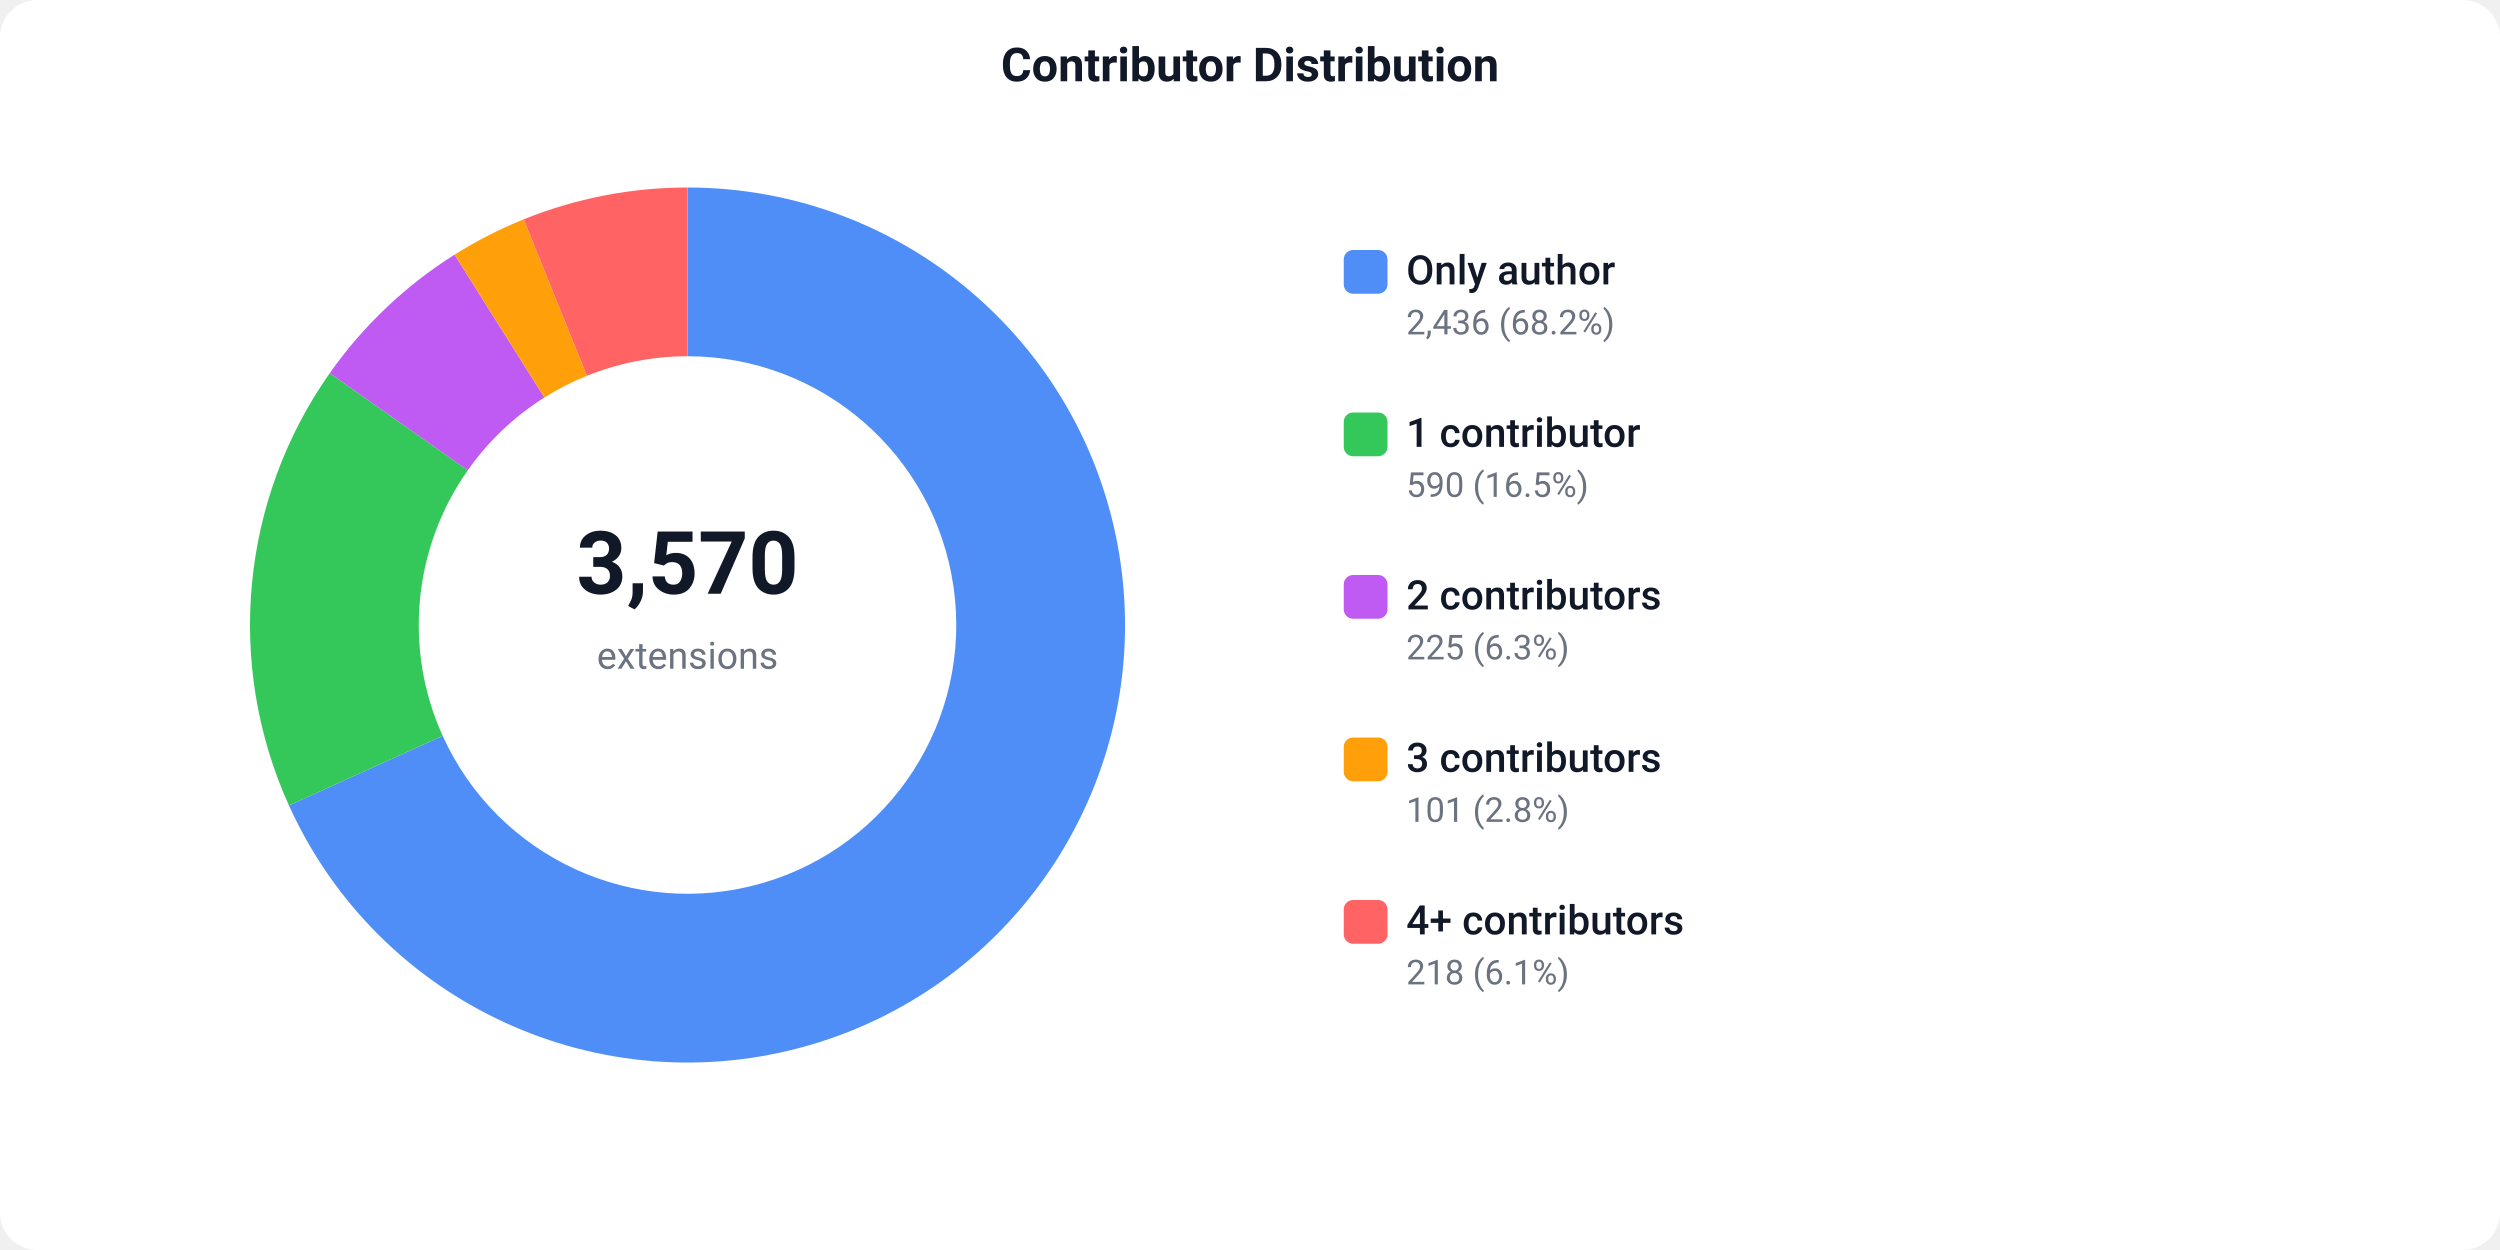
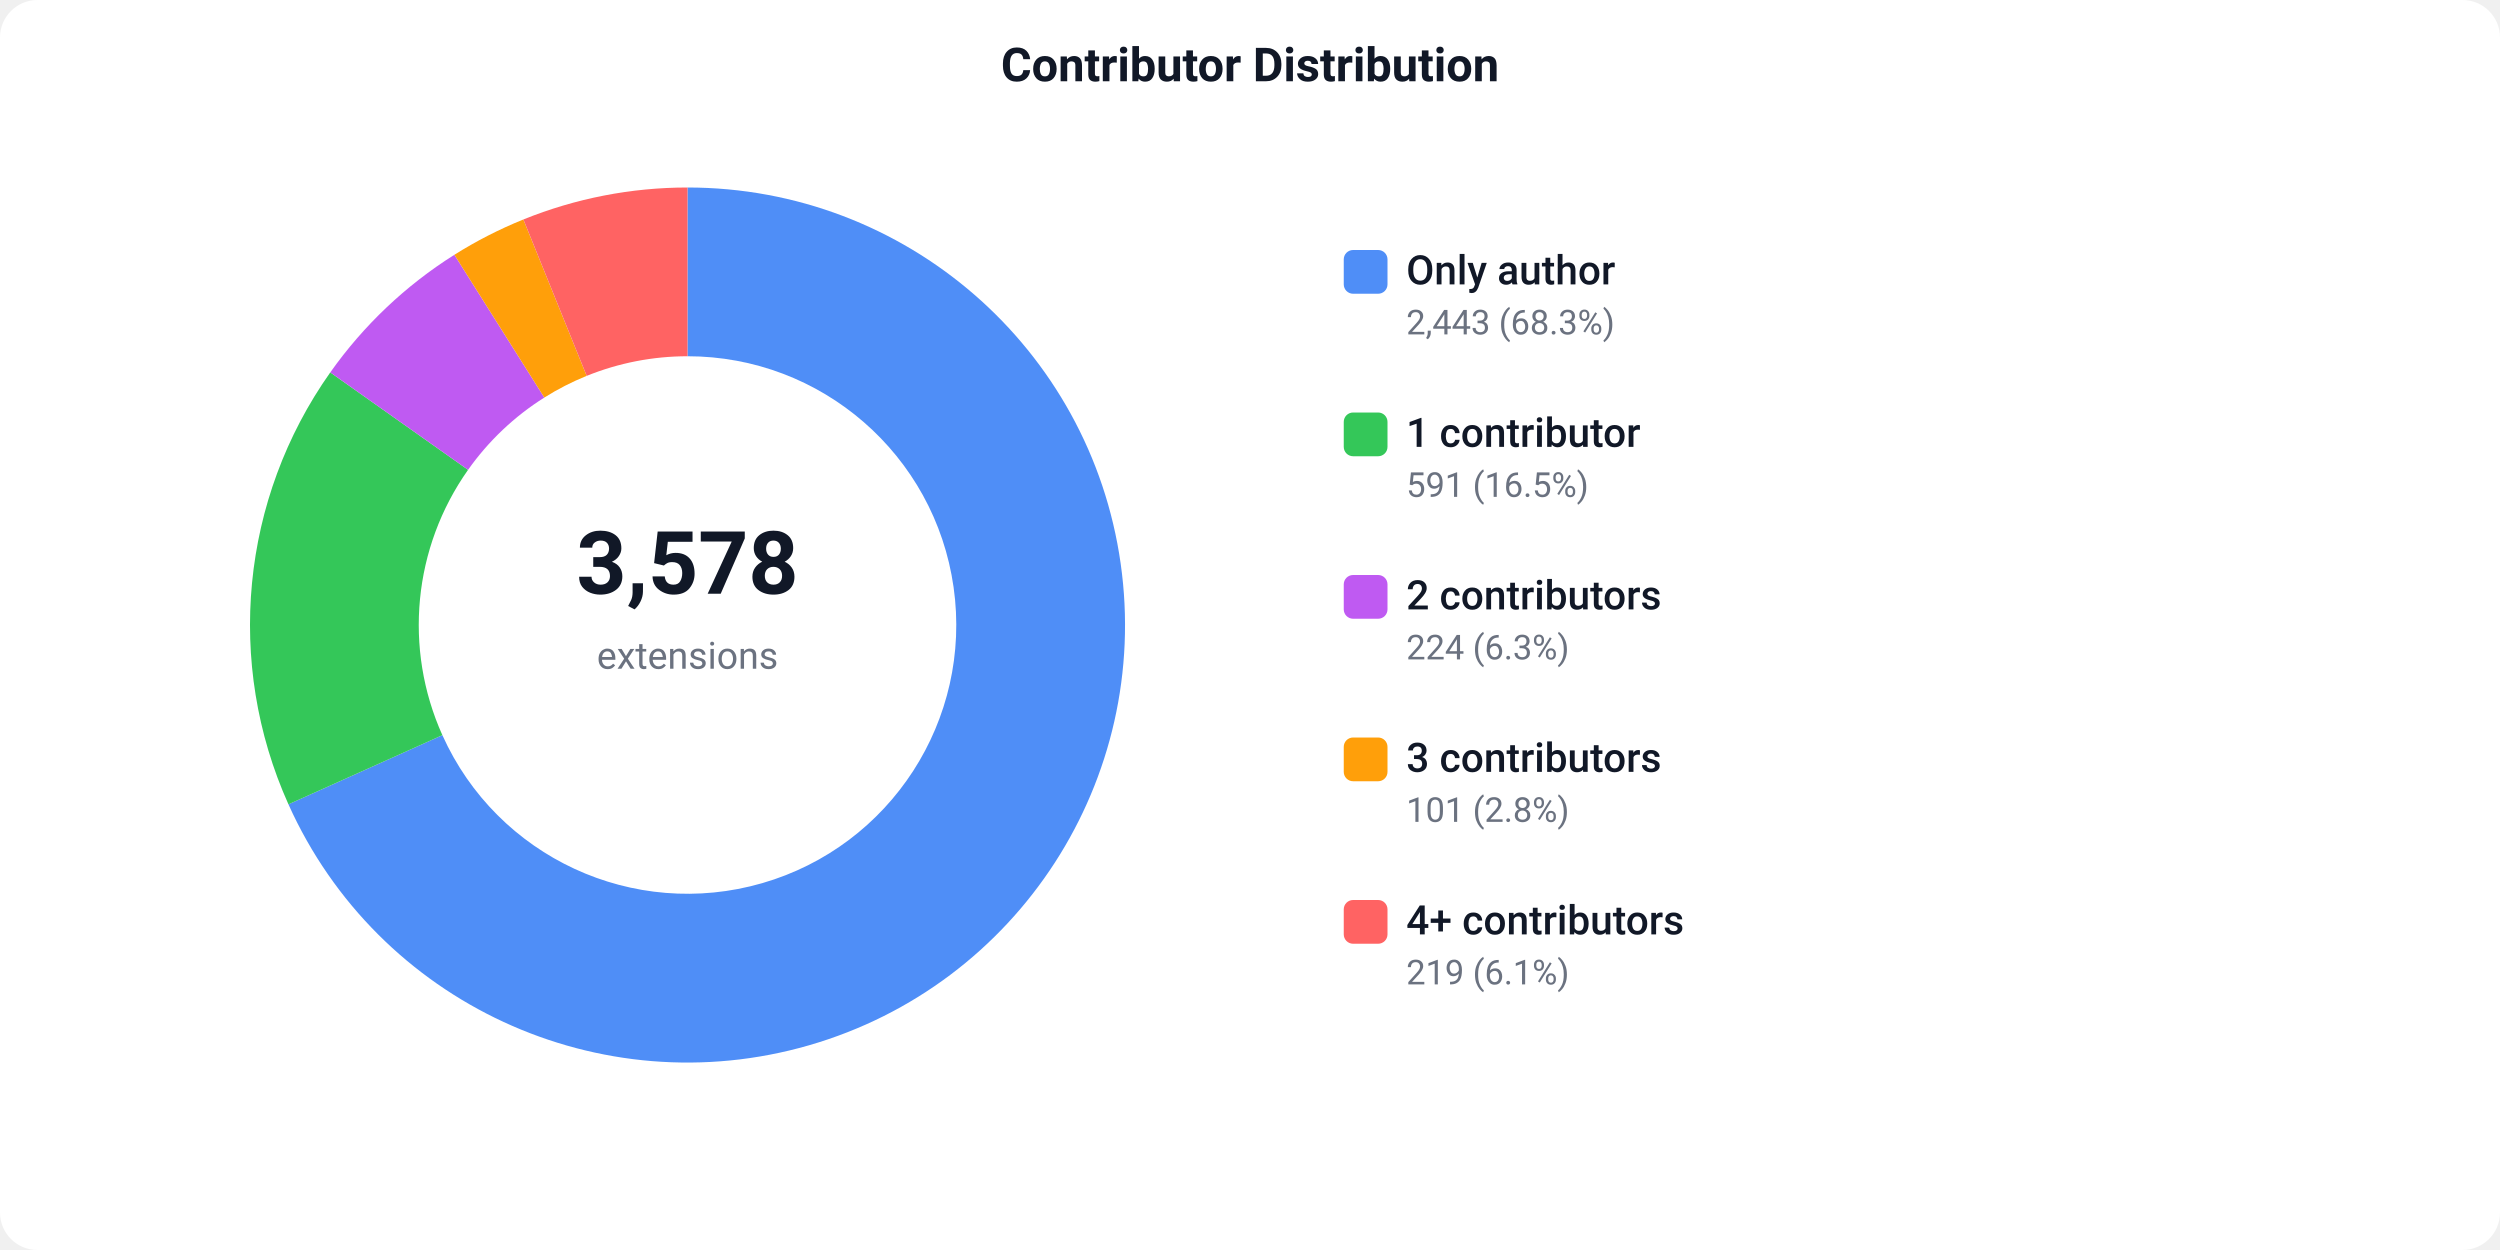
<svg xmlns="http://www.w3.org/2000/svg" width="800" height="400" viewBox="0 0 800 400">
  <defs>
    <style>text { font-family: -apple-system, BlinkMacSystemFont, 'Segoe UI', Roboto, sans-serif; }</style>
  </defs>
  <rect width="800" height="400" fill="#ffffff" rx="12" />
  <text x="400" y="26" text-anchor="middle" font-size="15" font-weight="600" fill="#111827">Contributor Distribution</text>
-   <path d="M 220.00 60.00 A 140 140 0 1 1 92.46 257.73 L 141.65 235.46 A 86 86 0 1 0 220.00 114.00 Z" fill="#4F8EF7" />
-   <path d="M 92.46 257.73 A 140 140 0 0 1 105.52 119.41 L 149.68 150.50 A 86 86 0 0 0 141.65 235.46 Z" fill="#34C759" />
-   <path d="M 105.52 119.41 A 140 140 0 0 1 145.46 81.49 L 174.21 127.20 A 86 86 0 0 0 149.68 150.50 Z" fill="#BF5AF2" />
-   <path d="M 145.46 81.49 A 140 140 0 0 1 167.59 70.18 L 187.81 120.25 A 86 86 0 0 0 174.21 127.20 Z" fill="#FF9F0A" />
-   <path d="M 167.59 70.18 A 140 140 0 0 1 220.00 60.00 L 220.00 114.00 A 86 86 0 0 0 187.81 120.25 Z" fill="#FF6363" />
-   <text x="220" y="190" text-anchor="middle" font-size="28" font-weight="700" fill="#111827">3,570</text>
+   <path d="M 220.00 60.00 A 140 140 0 1 1 92.30 257.38 L 141.56 235.25 A 86 86 0 1 0 220.00 114.00 Z" fill="#4F8EF7" />
+   <path d="M 92.30 257.38 A 140 140 0 0 1 105.69 119.17 L 149.78 150.35 A 86 86 0 0 0 141.56 235.25 Z" fill="#34C759" />
+   <path d="M 105.69 119.17 A 140 140 0 0 1 145.40 81.53 L 174.18 127.22 A 86 86 0 0 0 149.78 150.35 Z" fill="#BF5AF2" />
+   <path d="M 145.40 81.53 A 140 140 0 0 1 167.48 70.23 L 187.74 120.28 A 86 86 0 0 0 174.18 127.22 Z" fill="#FF9F0A" />
+   <path d="M 167.48 70.23 A 140 140 0 0 1 220.00 60.00 L 220.00 114.00 A 86 86 0 0 0 187.74 120.28 Z" fill="#FF6363" />
+   <text x="220" y="190" text-anchor="middle" font-size="28" font-weight="700" fill="#111827">3,578</text>
  <text x="220" y="214" text-anchor="middle" font-size="12" fill="#6b7280">extensions</text>
  <rect x="430" y="80" width="14" height="14" fill="#4F8EF7" rx="3" />
  <text x="450" y="91" font-size="13" font-weight="500" fill="#111827">Only author</text>
-   <text x="450" y="107" font-size="11" fill="#6b7280">2,436 (68.2%)</text>
+   <text x="450" y="107" font-size="11" fill="#6b7280">2,443 (68.3%)</text>
  <rect x="430" y="132" width="14" height="14" fill="#34C759" rx="3" />
  <text x="450" y="143" font-size="13" font-weight="500" fill="#111827">1 contributor</text>
-   <text x="450" y="159" font-size="11" fill="#6b7280">590 (16.5%)</text>
+   <text x="450" y="159" font-size="11" fill="#6b7280">591 (16.5%)</text>
  <rect x="430" y="184" width="14" height="14" fill="#BF5AF2" rx="3" />
  <text x="450" y="195" font-size="13" font-weight="500" fill="#111827">2 contributors</text>
-   <text x="450" y="211" font-size="11" fill="#6b7280">225 (6.3%)</text>
+   <text x="450" y="211" font-size="11" fill="#6b7280">224 (6.3%)</text>
  <rect x="430" y="236" width="14" height="14" fill="#FF9F0A" rx="3" />
  <text x="450" y="247" font-size="13" font-weight="500" fill="#111827">3 contributors</text>
  <text x="450" y="263" font-size="11" fill="#6b7280">101 (2.8%)</text>
  <rect x="430" y="288" width="14" height="14" fill="#FF6363" rx="3" />
  <text x="450" y="299" font-size="13" font-weight="500" fill="#111827">4+ contributors</text>
-   <text x="450" y="315" font-size="11" fill="#6b7280">218 (6.1%)</text>
+   <text x="450" y="315" font-size="11" fill="#6b7280">219 (6.1%)</text>
</svg>
